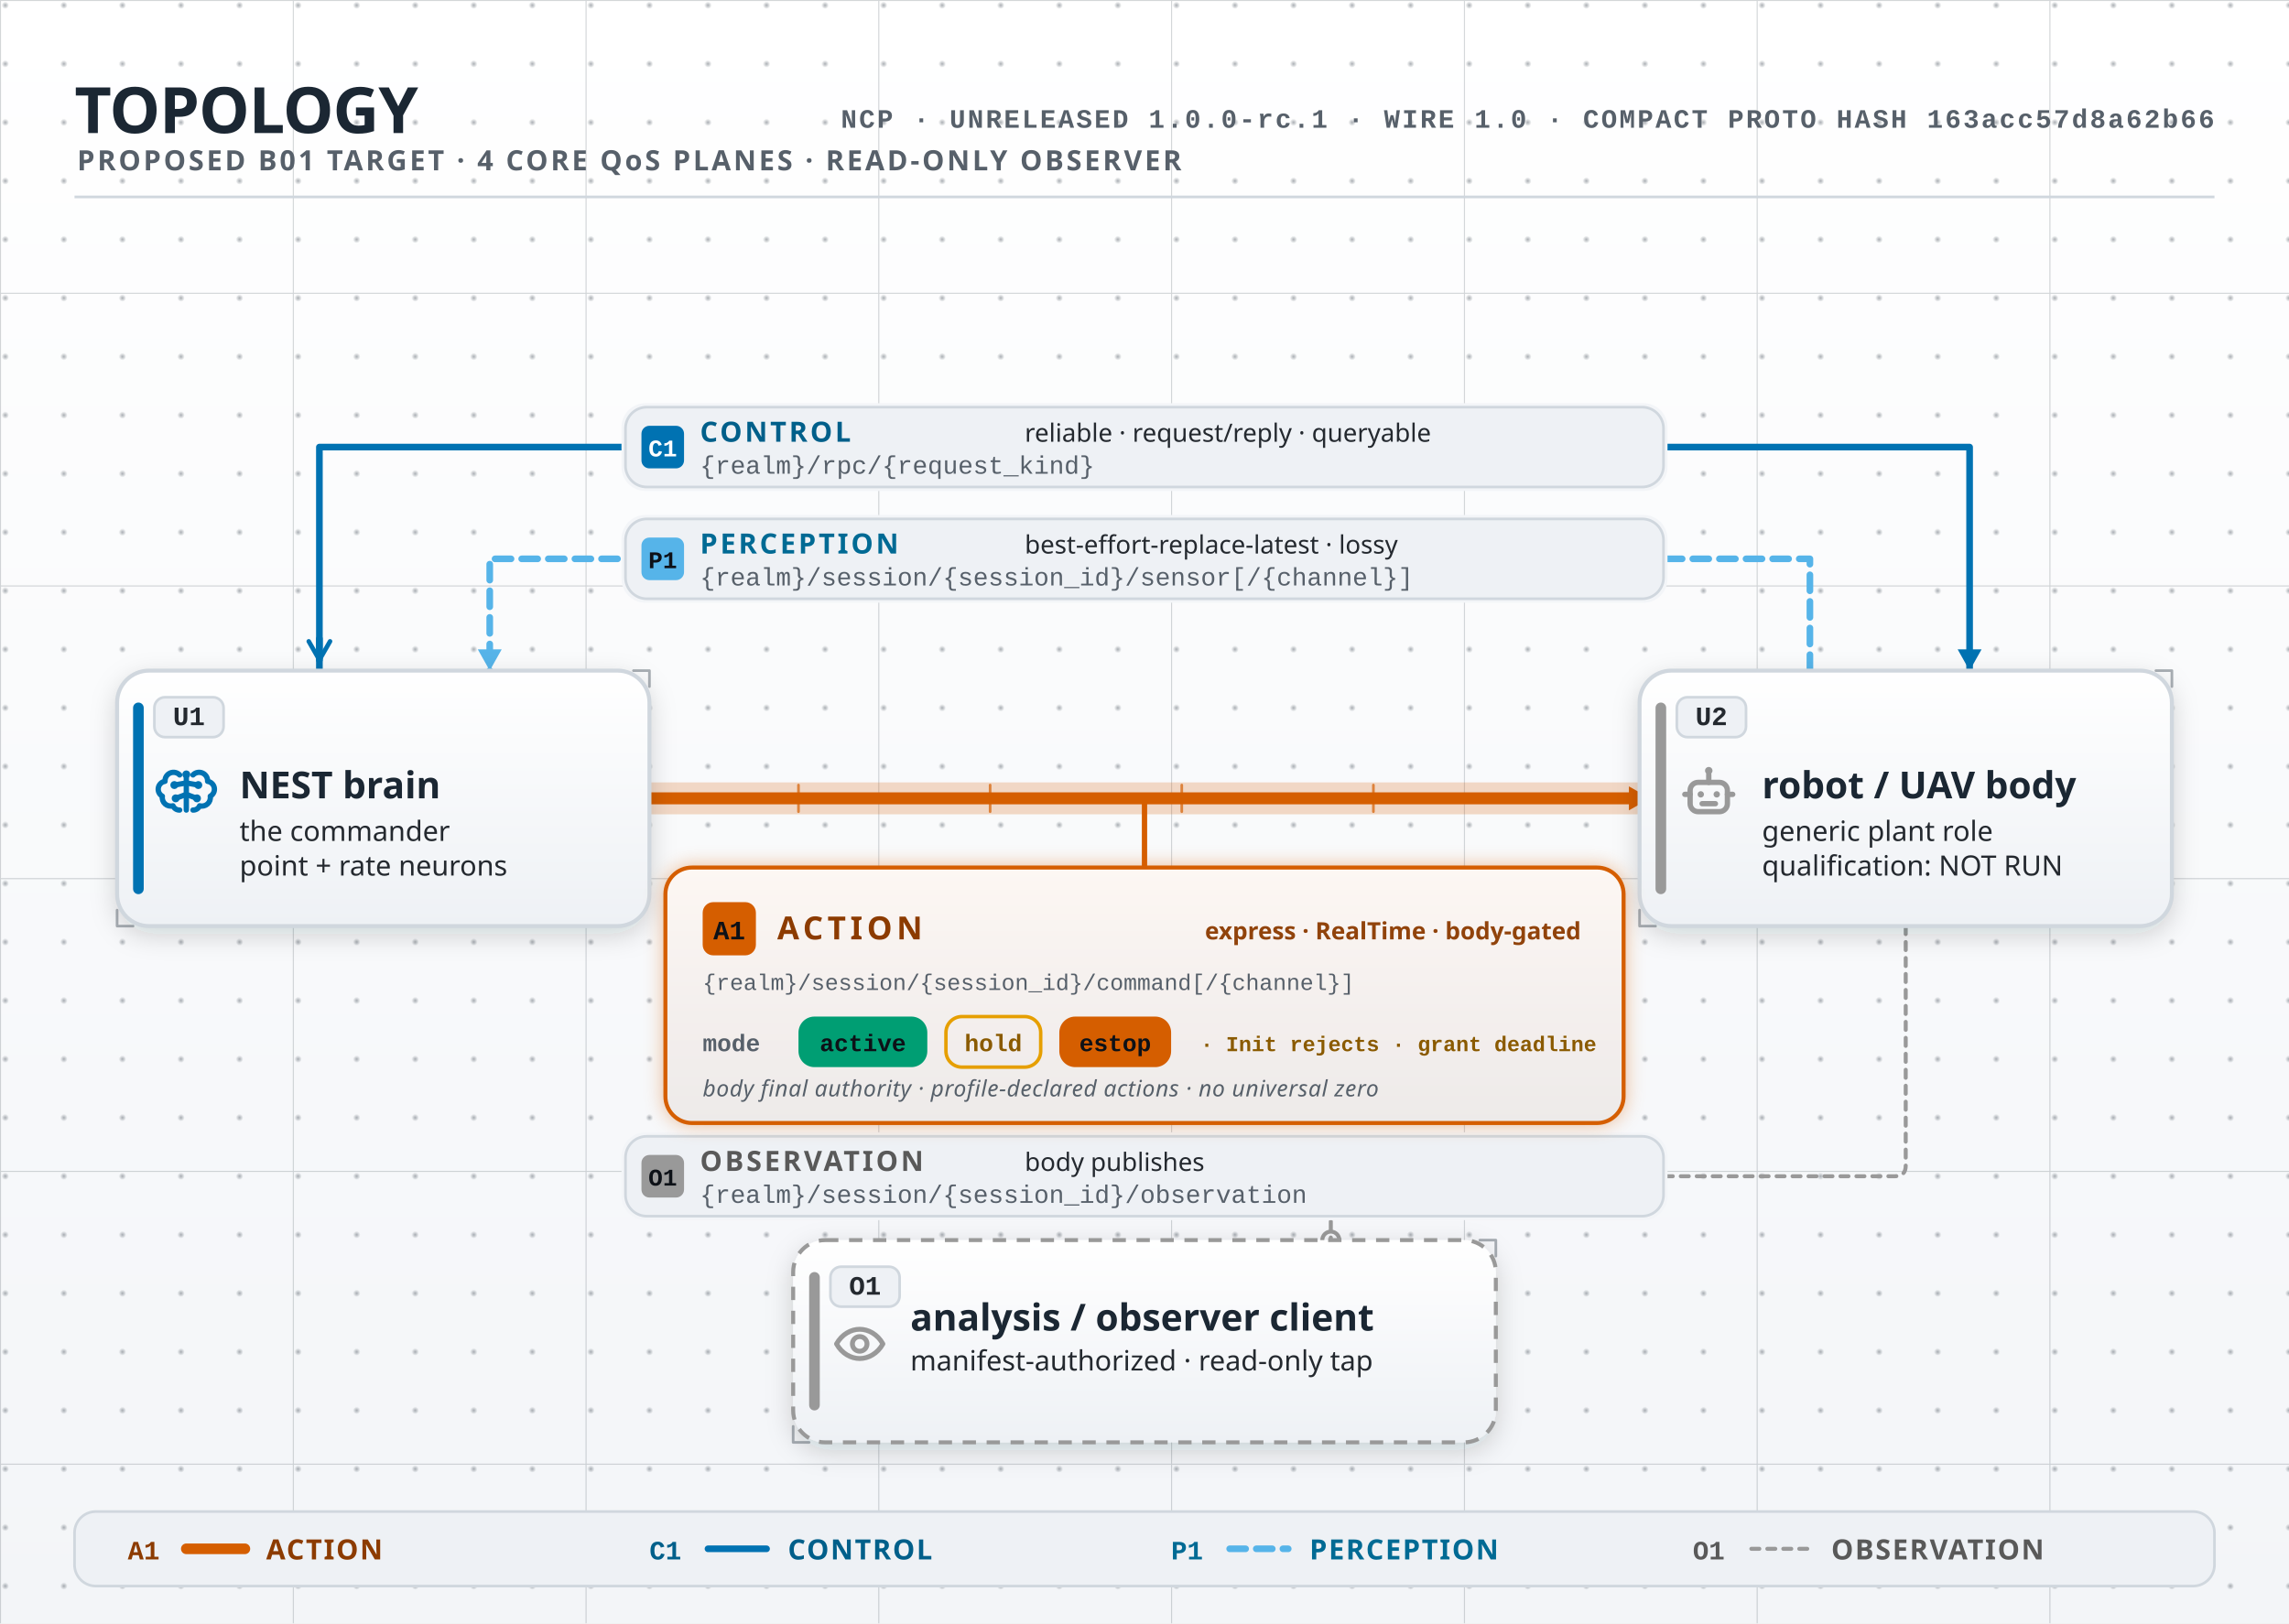
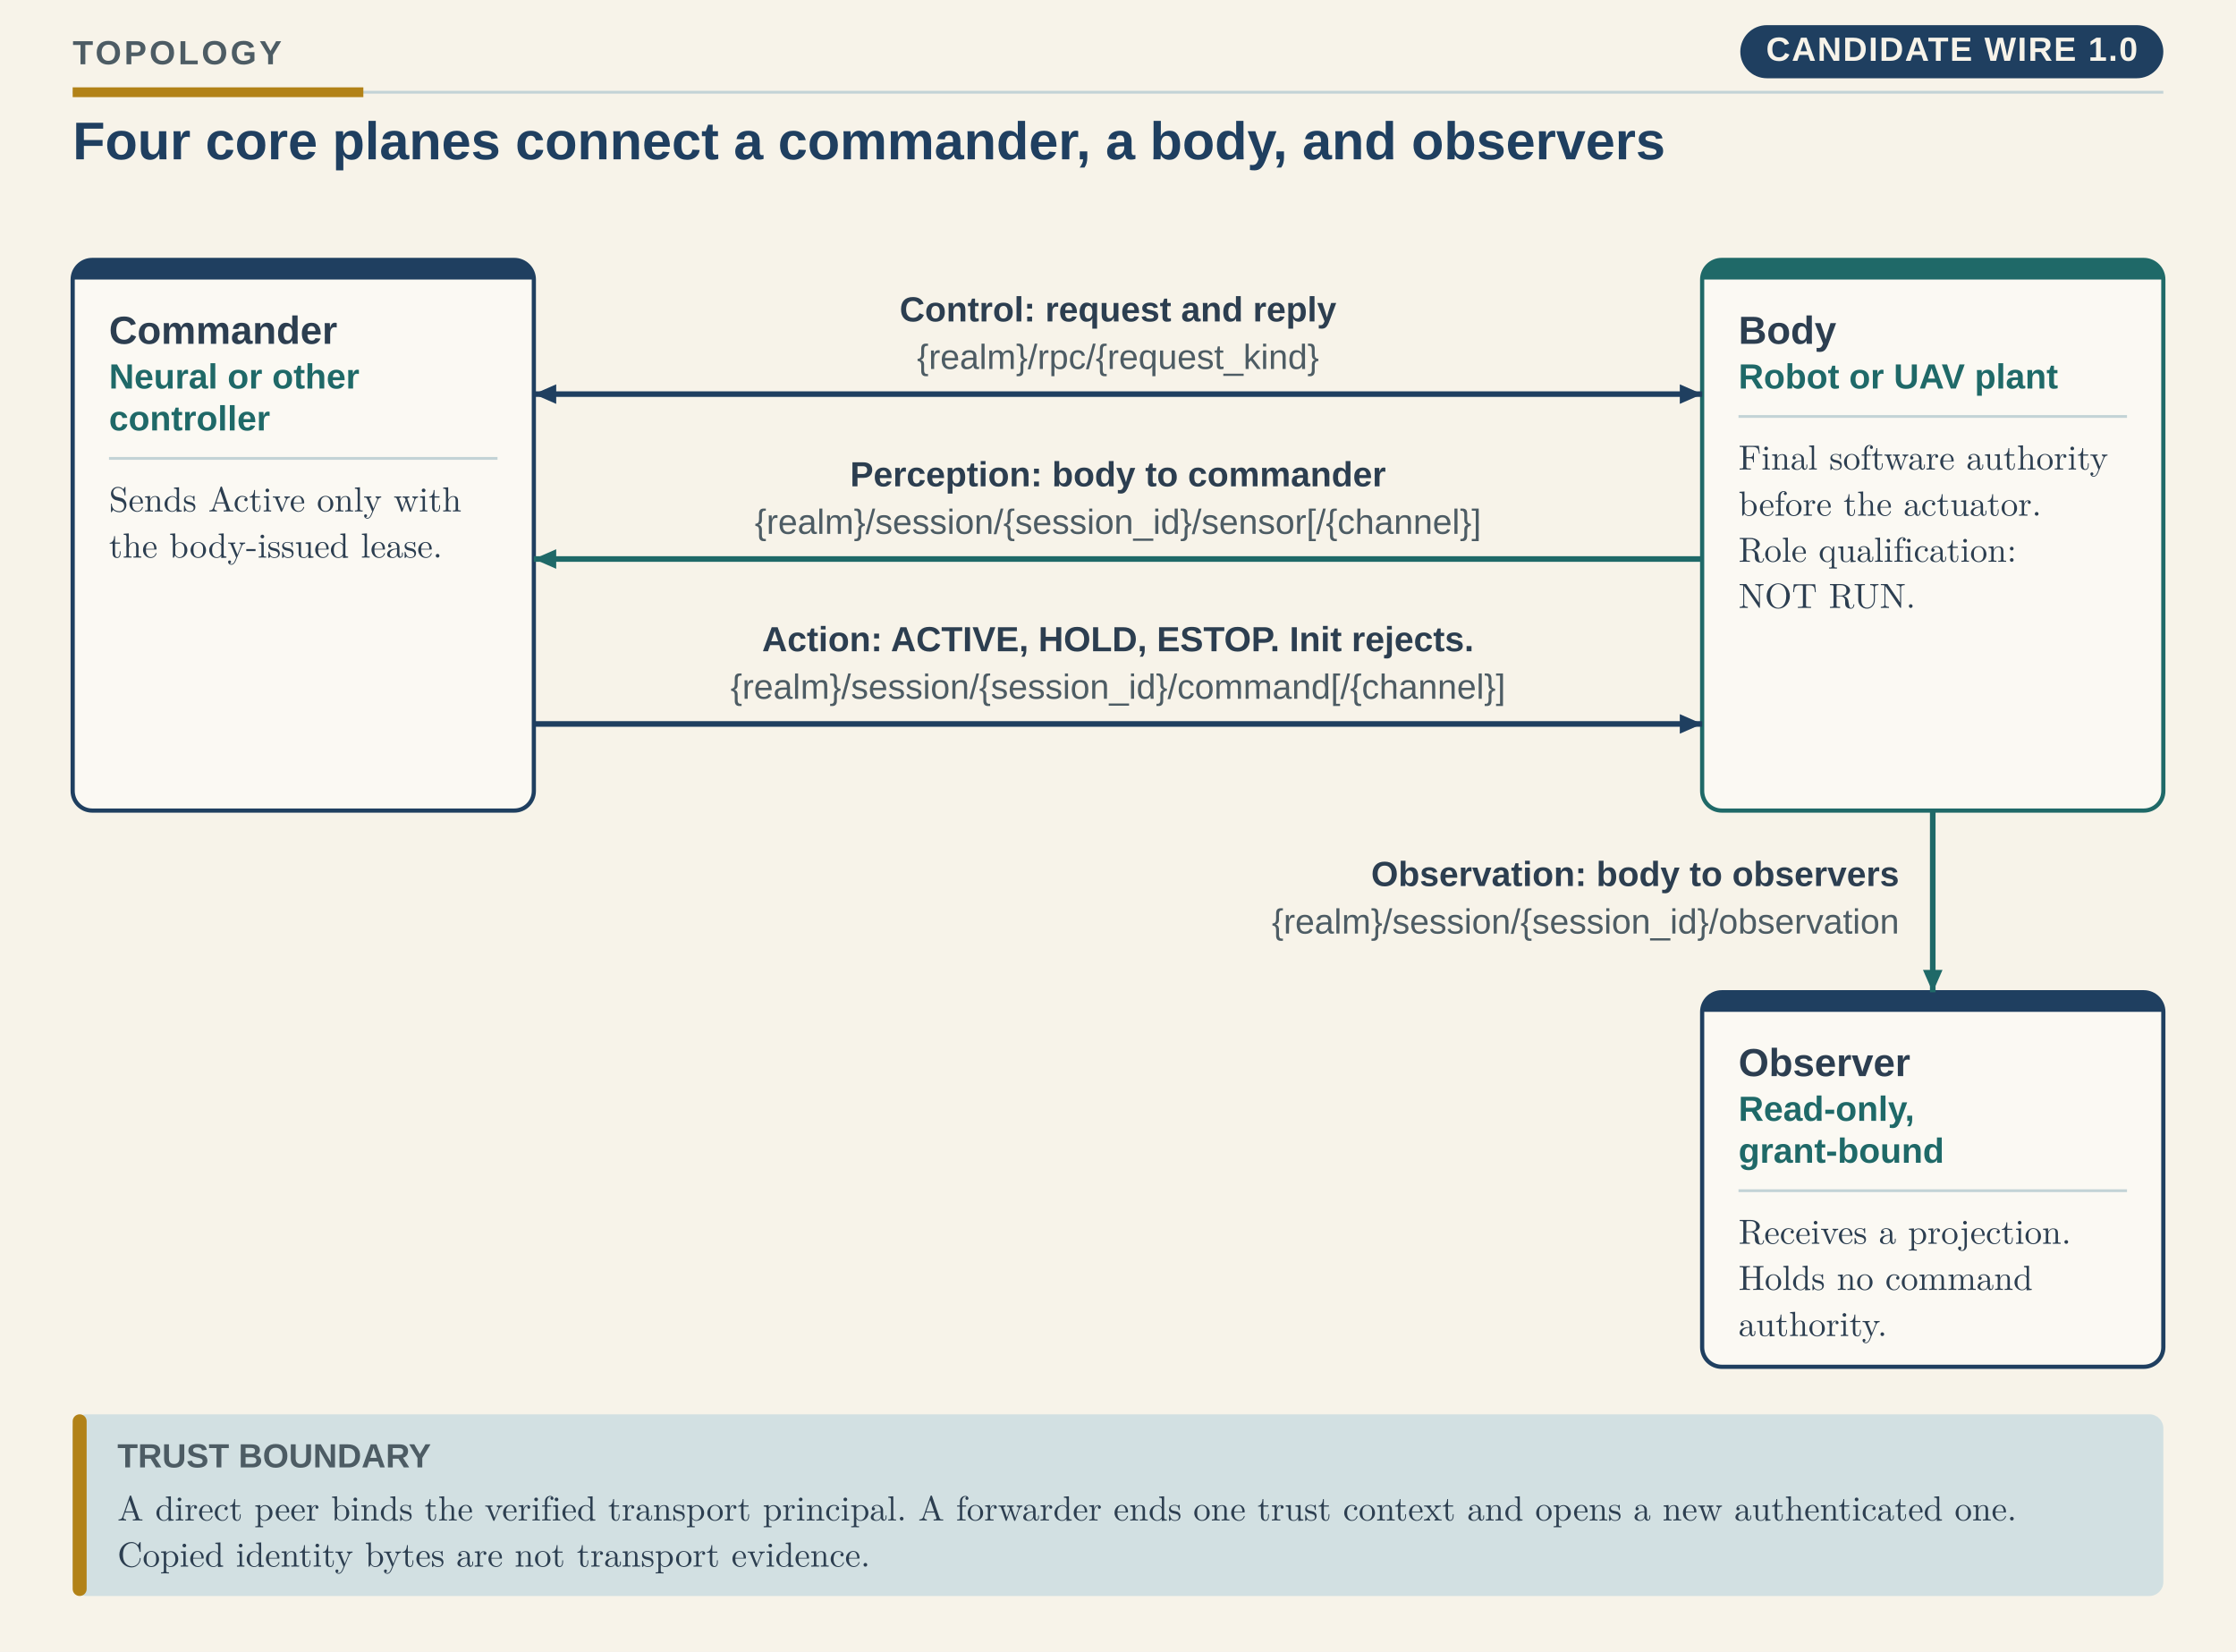
- <svg xmlns="http://www.w3.org/2000/svg" width="860" height="610" viewBox="0 0 860 610" font-family="-apple-system, BlinkMacSystemFont, 'Segoe UI', 'Noto Sans', Helvetica, Arial, sans-serif" role="img" aria-labelledby="ncp-topology-title ncp-topology-desc">
+ <svg xmlns="http://www.w3.org/2000/svg" xml:lang="en" width="1600" height="1182" viewBox="0 0 1600 1182" role="img" aria-labelledby="topology-title topology-desc">
  <defs>
-     <linearGradient id="pageBg" x1="0" y1="0" x2="0" y2="1">
-       <stop offset="0" stop-color="#ffffff" />
-       <stop offset="1" stop-color="#f3f5f8" />
-     </linearGradient>
-     <linearGradient id="surface" x1="0" y1="0" x2="0" y2="1">
-       <stop offset="0" stop-color="#ffffff" />
-       <stop offset="1" stop-color="#eef1f5" />
-     </linearGradient>
-     <linearGradient id="busAction" x1="0" y1="0" x2="1" y2="0">
-       <stop offset="0" stop-color="#D55E00" stop-opacity="1" />
-       <stop offset="0.5" stop-color="#D55E00" stop-opacity="1" />
-       <stop offset="1" stop-color="#b94f00" stop-opacity="1" />
-     </linearGradient>
-     <linearGradient id="contractHero" x1="0" y1="0" x2="1" y2="1">
-       <stop offset="0" stop-color="#6D28D9" />
-       <stop offset="1" stop-color="#5b21b6" />
-     </linearGradient>
-     <radialGradient id="gridDot" cx="0.5" cy="0.5" r="0.5">
-       <stop offset="0" stop-color="#57606a" stop-opacity="0.5" />
-       <stop offset="1" stop-color="#57606a" stop-opacity="0" />
-     </radialGradient>
-     <pattern id="grid" width="22" height="22" patternUnits="userSpaceOnUse">
-       <circle cx="2" cy="2" r="1.4" fill="url(#gridDot)" />
+     <style>.s{font-family:'Source Sans Pro', 'Source Sans 3', Arial, 'Liberation Sans', 'Helvetica Neue', Helvetica, sans-serif}.r{font-family:'Latin Modern Roman', 'LM Roman 10', 'Times New Roman', 'Liberation Serif', Times, serif}</style>
+     <marker id="topology-arrow-lapis" viewBox="0 0 16 14" refX="16" refY="7" markerWidth="16" markerHeight="14" markerUnits="userSpaceOnUse" orient="auto-start-reverse">
+       <path d="M0,0 L16,7 L0,14 z" fill="#1F3F60" />
+     </marker>
+     <marker id="topology-arrow-turquoise" viewBox="0 0 16 14" refX="16" refY="7" markerWidth="16" markerHeight="14" markerUnits="userSpaceOnUse" orient="auto-start-reverse">
+       <path d="M0,0 L16,7 L0,14 z" fill="#1F6968" />
+     </marker>
+     <pattern id="topology-hatch" width="12" height="12" patternUnits="userSpaceOnUse" patternTransform="rotate(40)">
+       <line x1="0" y1="0" x2="0" y2="12" stroke="#B28218" stroke-width="3" />
    </pattern>
-     <pattern id="gridMajor" width="110" height="110" patternUnits="userSpaceOnUse">
-       <path d="M110 0H0V110" fill="none" stroke="#57606a" stroke-width="0.75" stroke-opacity="0.26" />
-     </pattern>
-     <filter id="soft" x="-40%" y="-40%" width="180%" height="180%" color-interpolation-filters="sRGB">
-       <feDropShadow dx="0" dy="3" stdDeviation="5" flood-color="#1b2733" flood-opacity="0.18" />
-     </filter>
-     <filter id="halo" x="-60%" y="-60%" width="220%" height="220%" color-interpolation-filters="sRGB">
-       <feGaussianBlur stdDeviation="3" />
-     </filter>
-     <filter id="glow" x="-90%" y="-90%" width="280%" height="280%" color-interpolation-filters="sRGB">
-       <feGaussianBlur in="SourceAlpha" stdDeviation="3.4" result="b" />
-       <feFlood flood-color="#D55E00" flood-opacity="0.4" />
-       <feComposite in2="b" operator="in" result="g" />
-       <feMerge>
-         <feMergeNode in="g" />
-         <feMergeNode in="SourceGraphic" />
-       </feMerge>
-     </filter>
-     <marker id="arrowAction" markerUnits="userSpaceOnUse" markerWidth="12" markerHeight="12" refX="9" refY="5.5" orient="auto">
-       <path d="M1,1 L9,5.5 L1,10 Z" fill="#D55E00" />
-     </marker>
-     <marker id="arrowControl" markerUnits="userSpaceOnUse" markerWidth="12" markerHeight="12" refX="9" refY="5.5" orient="auto">
-       <path d="M1,1 L9,5.5 L1,10 Z" fill="#0072B2" />
-     </marker>
-     <marker id="replyControl" markerUnits="userSpaceOnUse" markerWidth="12" markerHeight="12" refX="9" refY="5.5" orient="auto">
-       <path d="M2,1.5 L9,5.5 L2,9.5" fill="none" stroke="#0072B2" stroke-width="1.7" stroke-linecap="round" stroke-linejoin="round" />
-     </marker>
-     <marker id="arrowPercep" markerUnits="userSpaceOnUse" markerWidth="12" markerHeight="12" refX="9" refY="5.5" orient="auto">
-       <path d="M1,1 L9,5.5 L1,10 Z" fill="#56B4E9" />
-     </marker>
-     <marker id="tapObserve" markerUnits="userSpaceOnUse" markerWidth="10" markerHeight="10" refX="5" refY="5" orient="auto">
-       <circle cx="5" cy="5" r="3.2" fill="none" stroke="#999999" stroke-width="1.5" />
-     </marker>
-     <marker id="arrowContract" markerUnits="userSpaceOnUse" markerWidth="12" markerHeight="12" refX="9" refY="5.5" orient="auto">
-       <path d="M1,1 L9,5.5 L1,10 Z" fill="#6D28D9" />
-     </marker>
-     <marker id="submoduleArrow" markerUnits="userSpaceOnUse" markerWidth="12" markerHeight="12" refX="9" refY="5.5" orient="auto">
-       <path d="M2,1.5 L9,5.5 L2,9.5" fill="none" stroke="#999999" stroke-width="1.7" stroke-linecap="round" stroke-linejoin="round" />
-     </marker>
-     <marker id="arrowActive" markerUnits="userSpaceOnUse" markerWidth="12" markerHeight="12" refX="9" refY="5.5" orient="auto">
-       <path d="M1,1 L9,5.5 L1,10 Z" fill="#009E73" />
-     </marker>
-     <marker id="arrowEstop" markerUnits="userSpaceOnUse" markerWidth="12" markerHeight="12" refX="9" refY="5.5" orient="auto">
-       <path d="M1,1 L9,5.5 L1,10 Z" fill="#D55E00" stroke="#ffd9c2" stroke-width="0.6" />
-     </marker>
-     <marker id="arrowHold" markerUnits="userSpaceOnUse" markerWidth="12" markerHeight="12" refX="9" refY="5.5" orient="auto">
-       <path d="M1,1 L9,5.5 L1,10 Z" fill="#E69F00" />
-     </marker>
-     <marker id="arrowMut" markerUnits="userSpaceOnUse" markerWidth="12" markerHeight="12" refX="9" refY="5.5" orient="auto">
-       <path d="M1,1 L9,5.5 L1,10 Z" fill="#57606a" />
-     </marker>
-     <marker id="arrowConfig" markerUnits="userSpaceOnUse" markerWidth="12" markerHeight="12" refX="9" refY="5.5" orient="auto">
-       <path d="M1,1 L9,5.5 L1,10 Z" fill="#CC79A7" />
-     </marker>
-     <filter id="glowContract" x="-90%" y="-90%" width="280%" height="280%" color-interpolation-filters="sRGB">
-       <feGaussianBlur in="SourceAlpha" stdDeviation="3.4" result="b" />
-       <feFlood flood-color="#6D28D9" flood-opacity="0.4" />
-       <feComposite in2="b" operator="in" result="g" />
-       <feMerge>
-         <feMergeNode in="g" />
-         <feMergeNode in="SourceGraphic" />
-       </feMerge>
-     </filter>
-     <filter id="glowActive" x="-90%" y="-90%" width="280%" height="280%" color-interpolation-filters="sRGB">
-       <feGaussianBlur in="SourceAlpha" stdDeviation="3.4" result="b" />
-       <feFlood flood-color="#009E73" flood-opacity="0.4" />
-       <feComposite in2="b" operator="in" result="g" />
-       <feMerge>
-         <feMergeNode in="g" />
-         <feMergeNode in="SourceGraphic" />
-       </feMerge>
-     </filter>
  </defs>
-   <rect x="0" y="0" width="860" height="610" rx="0" fill="url(#pageBg)" />
-   <rect x="0" y="0" width="860" height="610" rx="0" fill="url(#gridMajor)" />
-   <rect x="0" y="0" width="860" height="610" rx="0" fill="url(#grid)" />
-   <text x="28" y="50" font-family="-apple-system, BlinkMacSystemFont, 'Segoe UI', 'Noto Sans', Helvetica, Arial, sans-serif" font-size="24" font-weight="800" font-style="normal" fill="#1b2733" text-anchor="start" letter-spacing="-0.3" text-rendering="geometricPrecision">TOPOLOGY</text>
-   <text x="29" y="64" font-family="-apple-system, BlinkMacSystemFont, 'Segoe UI', 'Noto Sans', Helvetica, Arial, sans-serif" font-size="10.5" font-weight="600" font-style="normal" fill="#57606a" text-anchor="start" letter-spacing="1.0" text-rendering="geometricPrecision">PROPOSED B01 TARGET  ·  4 CORE QoS PLANES  ·  READ-ONLY OBSERVER</text>
-   <line x1="28" y1="74" x2="832" y2="74" stroke="#d0d7de" stroke-width="1" stroke-linecap="butt" />
-   <text x="832" y="48" font-family="ui-monospace, SFMono-Regular, 'SF Mono', Menlo, Consolas, 'Liberation Mono', monospace" font-size="10" font-weight="600" font-style="normal" fill="#57606a" text-anchor="end" letter-spacing="0.8" text-rendering="geometricPrecision">NCP · UNRELEASED 1.0.0-rc.1 · WIRE 1.0 · COMPACT PROTO HASH 163acc57d8a62b66</text>
-   <path d="M716,348 L716,438 Q716,442 712,442 L504,442 Q500,442 500,446 L500,466" fill="none" stroke="#999999" stroke-width="1.5" stroke-linecap="round" stroke-linejoin="round" stroke-dasharray="3 3" marker-end="url(#tapObserve)" />
-   <path d="M680,252 L680,210 L184,210 L184,252" fill="none" stroke="#56B4E9" stroke-width="2.5" stroke-linecap="round" stroke-linejoin="round" stroke-dasharray="6 4" marker-end="url(#arrowPercep)" />
-   <path d="M120,252 L120,168 L740,168 L740,252" fill="none" stroke="#0072B2" stroke-width="2.5" stroke-linecap="round" stroke-linejoin="round" marker-end="url(#arrowControl)" />
-   <path d="M120,240 L120,248" fill="none" stroke="#0072B2" stroke-width="2.5" stroke-linecap="round" stroke-linejoin="round" marker-end="url(#replyControl)" />
-   <line x1="244" y1="300" x2="620" y2="300" stroke="#D55E00" stroke-width="12" stroke-linecap="round" stroke-opacity="0.22" />
-   <line x1="244" y1="300" x2="620" y2="300" stroke="#D55E00" stroke-width="4.5" stroke-linecap="round" marker-end="url(#arrowAction)" />
-   <line x1="300" y1="295" x2="300" y2="305" stroke="#D55E00" stroke-width="1" stroke-linecap="round" stroke-opacity="0.7" />
-   <line x1="372" y1="295" x2="372" y2="305" stroke="#D55E00" stroke-width="1" stroke-linecap="round" stroke-opacity="0.7" />
-   <line x1="444" y1="295" x2="444" y2="305" stroke="#D55E00" stroke-width="1" stroke-linecap="round" stroke-opacity="0.7" />
-   <line x1="516" y1="295" x2="516" y2="305" stroke="#D55E00" stroke-width="1" stroke-linecap="round" stroke-opacity="0.7" />
-   <rect x="44" y="252" width="200" height="96" rx="12" fill="url(#surface)" filter="url(#soft)" />
-   <rect x="44" y="252" width="200" height="96" rx="12" fill="none" stroke="#d0d7de" stroke-width="1.5" />
-   <rect x="50" y="264" width="4" height="72" rx="2" fill="#0072B2" />
-   <path d="M238,252 L244,252 L244,258" fill="none" stroke="#57606a" stroke-width="1" stroke-linecap="round" stroke-linejoin="round" stroke-opacity="0.5" />
-   <path d="M44,342 L44,348 L50,348" fill="none" stroke="#57606a" stroke-width="1" stroke-linecap="round" stroke-linejoin="round" stroke-opacity="0.5" />
-   <rect x="58" y="262" width="26" height="15" rx="4" fill="#eef1f5" stroke="#d0d7de" stroke-width="1" />
-   <text x="71" y="272.5" font-family="ui-monospace, SFMono-Regular, 'SF Mono', Menlo, Consolas, 'Liberation Mono', monospace" font-size="10" font-weight="700" font-style="normal" fill="#24292f" text-anchor="middle" text-rendering="geometricPrecision">U1</text>
-   <g transform="translate(58,286) scale(1)" fill="none" stroke="#0072B2" stroke-width="2" stroke-linecap="round" stroke-linejoin="round">
-     <path d="M9.5 5.2A3.2 3.2 0 0 0 4 7.6a3 3 0 0 0-1 5.6a3.2 3.2 0 0 0 4 3.6a2.6 2.6 0 0 0 2.5 1.6" />
-     <path d="M14.5 5.2A3.2 3.2 0 0 1 20 7.6a3 3 0 0 1 1 5.6a3.2 3.2 0 0 1-4 3.6a2.6 2.6 0 0 1-2.5 1.6" />
-     <path d="M12 5v13.4" />
-     <circle cx="12" cy="5" r="0.5" fill="#0072B2" stroke="#0072B2" />
-     <circle cx="7.5" cy="9" r="0.5" fill="#0072B2" stroke="#0072B2" />
-     <circle cx="16.5" cy="9" r="0.5" fill="#0072B2" stroke="#0072B2" />
-     <circle cx="8" cy="14" r="0.5" fill="#0072B2" stroke="#0072B2" />
-     <circle cx="16" cy="14" r="0.5" fill="#0072B2" stroke="#0072B2" />
-     <path d="M12 8.2 7.5 9M12 8.2 16.5 9M12 12.5 8 14M12 12.5 16 14" />
-   </g>
-   <text x="90" y="300" font-family="-apple-system, BlinkMacSystemFont, 'Segoe UI', 'Noto Sans', Helvetica, Arial, sans-serif" font-size="14" font-weight="700" font-style="normal" fill="#1b2733" text-anchor="start" text-rendering="geometricPrecision">NEST brain</text>
-   <text x="90" y="316" font-family="-apple-system, BlinkMacSystemFont, 'Segoe UI', 'Noto Sans', Helvetica, Arial, sans-serif" font-size="10.5" font-weight="500" font-style="normal" fill="#24292f" text-anchor="start" text-rendering="geometricPrecision">the commander</text>
-   <text x="90" y="329" font-family="-apple-system, BlinkMacSystemFont, 'Segoe UI', 'Noto Sans', Helvetica, Arial, sans-serif" font-size="10.5" font-weight="500" font-style="normal" fill="#24292f" text-anchor="start" text-rendering="geometricPrecision">point + rate neurons</text>
-   <rect x="616" y="252" width="200" height="96" rx="12" fill="url(#surface)" filter="url(#soft)" />
-   <rect x="616" y="252" width="200" height="96" rx="12" fill="none" stroke="#d0d7de" stroke-width="1.5" />
-   <rect x="622" y="264" width="4" height="72" rx="2" fill="#999999" />
-   <path d="M810,252 L816,252 L816,258" fill="none" stroke="#57606a" stroke-width="1" stroke-linecap="round" stroke-linejoin="round" stroke-opacity="0.5" />
-   <path d="M616,342 L616,348 L622,348" fill="none" stroke="#57606a" stroke-width="1" stroke-linecap="round" stroke-linejoin="round" stroke-opacity="0.5" />
-   <rect x="630" y="262" width="26" height="15" rx="4" fill="#eef1f5" stroke="#d0d7de" stroke-width="1" />
-   <text x="643" y="272.5" font-family="ui-monospace, SFMono-Regular, 'SF Mono', Menlo, Consolas, 'Liberation Mono', monospace" font-size="10" font-weight="700" font-style="normal" fill="#24292f" text-anchor="middle" text-rendering="geometricPrecision">U2</text>
-   <g transform="translate(630,286) scale(1)" fill="none" stroke="#999999" stroke-width="2" stroke-linecap="round" stroke-linejoin="round">
-     <rect x="5" y="8" width="14" height="11" rx="3" />
-     <path d="M12 8V5" />
-     <circle cx="12" cy="3.6" r="1.4" fill="#999999" stroke="none" />
-     <circle cx="9" cy="12.5" r="1.2" fill="#999999" stroke="none" />
-     <circle cx="15" cy="12.5" r="1.2" fill="#999999" stroke="none" />
-     <path d="M9.5 16h5" />
-     <path d="M5 12.5H3M19 12.5h2" />
-   </g>
-   <text x="662" y="300" font-family="-apple-system, BlinkMacSystemFont, 'Segoe UI', 'Noto Sans', Helvetica, Arial, sans-serif" font-size="14" font-weight="700" font-style="normal" fill="#1b2733" text-anchor="start" text-rendering="geometricPrecision">robot / UAV body</text>
-   <text x="662" y="316" font-family="-apple-system, BlinkMacSystemFont, 'Segoe UI', 'Noto Sans', Helvetica, Arial, sans-serif" font-size="10.5" font-weight="500" font-style="normal" fill="#24292f" text-anchor="start" text-rendering="geometricPrecision">generic plant role</text>
-   <text x="662" y="329" font-family="-apple-system, BlinkMacSystemFont, 'Segoe UI', 'Noto Sans', Helvetica, Arial, sans-serif" font-size="10.5" font-weight="500" font-style="normal" fill="#24292f" text-anchor="start" text-rendering="geometricPrecision">qualification: NOT RUN</text>
-   <rect x="298" y="466" width="264" height="76" rx="12" fill="url(#surface)" filter="url(#soft)" />
-   <rect x="298" y="466" width="264" height="76" rx="12" fill="none" stroke="#999999" stroke-width="1.5" stroke-dasharray="5 4" fill-opacity="0.7" />
-   <rect x="304" y="478" width="4" height="52" rx="2" fill="#999999" />
-   <path d="M556,466 L562,466 L562,472" fill="none" stroke="#57606a" stroke-width="1" stroke-linecap="round" stroke-linejoin="round" stroke-opacity="0.5" />
-   <path d="M298,536 L298,542 L304,542" fill="none" stroke="#57606a" stroke-width="1" stroke-linecap="round" stroke-linejoin="round" stroke-opacity="0.5" />
-   <rect x="312" y="476" width="26" height="15" rx="4" fill="#eef1f5" stroke="#d0d7de" stroke-width="1" />
-   <text x="325" y="486.5" font-family="ui-monospace, SFMono-Regular, 'SF Mono', Menlo, Consolas, 'Liberation Mono', monospace" font-size="10" font-weight="700" font-style="normal" fill="#24292f" text-anchor="middle" text-rendering="geometricPrecision">O1</text>
-   <g transform="translate(312,494) scale(0.9167)" fill="none" stroke="#999999" stroke-width="2" stroke-linecap="round" stroke-linejoin="round">
-     <path d="M2.5 12c2.2-4 6-6 9.5-6s7.3 2 9.5 6c-2.2 4-6 6-9.5 6s-7.3-2-9.5-6Z" />
-     <circle cx="12" cy="12" r="3" />
-   </g>
-   <text x="342" y="500" font-family="-apple-system, BlinkMacSystemFont, 'Segoe UI', 'Noto Sans', Helvetica, Arial, sans-serif" font-size="14" font-weight="700" font-style="normal" fill="#1b2733" text-anchor="start" text-rendering="geometricPrecision">analysis / observer client</text>
-   <text x="342" y="515" font-family="-apple-system, BlinkMacSystemFont, 'Segoe UI', 'Noto Sans', Helvetica, Arial, sans-serif" font-size="10.5" font-weight="500" font-style="normal" fill="#24292f" text-anchor="start" text-rendering="geometricPrecision">manifest-authorized · read-only tap</text>
-   <rect x="233.5" y="151.5" width="393" height="33" rx="9" fill="#f3f5f8" />
-   <rect x="235.0" y="153.0" width="390" height="30" rx="8" fill="#eef1f5" stroke="#d0d7de" stroke-width="1" />
-   <rect x="241.0" y="160.0" width="16" height="16" rx="3" fill="#0072B2" />
-   <text x="249.0" y="171.5" font-family="ui-monospace, SFMono-Regular, 'SF Mono', Menlo, Consolas, 'Liberation Mono', monospace" font-size="9" font-weight="700" font-style="normal" fill="#ffffff" text-anchor="middle" text-rendering="geometricPrecision">C1</text>
-   <text x="263.0" y="166.0" font-family="-apple-system, BlinkMacSystemFont, 'Segoe UI', 'Noto Sans', Helvetica, Arial, sans-serif" font-size="10.5" font-weight="700" font-style="normal" fill="#005F8A" text-anchor="start" letter-spacing="1.0" text-rendering="geometricPrecision">CONTROL</text>
-   <text x="263.0" y="178.0" font-family="ui-monospace, SFMono-Regular, 'SF Mono', Menlo, Consolas, 'Liberation Mono', monospace" font-size="9.5" font-weight="500" font-style="normal" fill="#57606a" text-anchor="start" text-rendering="geometricPrecision">{realm}/rpc/{request_kind}</text>
-   <text x="385.0" y="166.0" font-family="-apple-system, BlinkMacSystemFont, 'Segoe UI', 'Noto Sans', Helvetica, Arial, sans-serif" font-size="9.5" font-weight="500" font-style="normal" fill="#24292f" text-anchor="start" text-rendering="geometricPrecision">reliable · request/reply · queryable</text>
-   <rect x="233.5" y="193.5" width="393" height="33" rx="9" fill="#f3f5f8" />
-   <rect x="235.0" y="195.0" width="390" height="30" rx="8" fill="#eef1f5" stroke="#d0d7de" stroke-width="1" />
-   <rect x="241.0" y="202.0" width="16" height="16" rx="3" fill="#56B4E9" />
-   <text x="249.0" y="213.5" font-family="ui-monospace, SFMono-Regular, 'SF Mono', Menlo, Consolas, 'Liberation Mono', monospace" font-size="9" font-weight="700" font-style="normal" fill="#0d1117" text-anchor="middle" text-rendering="geometricPrecision">P1</text>
-   <text x="263.0" y="208.0" font-family="-apple-system, BlinkMacSystemFont, 'Segoe UI', 'Noto Sans', Helvetica, Arial, sans-serif" font-size="10.5" font-weight="700" font-style="normal" fill="#006A94" text-anchor="start" letter-spacing="1.0" text-rendering="geometricPrecision">PERCEPTION</text>
-   <text x="263.0" y="220.0" font-family="ui-monospace, SFMono-Regular, 'SF Mono', Menlo, Consolas, 'Liberation Mono', monospace" font-size="9.5" font-weight="500" font-style="normal" fill="#57606a" text-anchor="start" text-rendering="geometricPrecision">{realm}/session/{session_id}/sensor[/{channel}]</text>
-   <text x="385.0" y="208.0" font-family="-apple-system, BlinkMacSystemFont, 'Segoe UI', 'Noto Sans', Helvetica, Arial, sans-serif" font-size="9.5" font-weight="500" font-style="normal" fill="#24292f" text-anchor="start" text-rendering="geometricPrecision">best-effort-replace-latest · lossy</text>
-   <rect x="233.5" y="425.5" width="393" height="33" rx="9" fill="#f3f5f8" />
-   <rect x="235.0" y="427.0" width="390" height="30" rx="8" fill="#eef1f5" stroke="#d0d7de" stroke-width="1" />
-   <rect x="241.0" y="434.0" width="16" height="16" rx="3" fill="#999999" />
-   <text x="249.0" y="445.5" font-family="ui-monospace, SFMono-Regular, 'SF Mono', Menlo, Consolas, 'Liberation Mono', monospace" font-size="9" font-weight="700" font-style="normal" fill="#0d1117" text-anchor="middle" text-rendering="geometricPrecision">O1</text>
-   <text x="263.0" y="440.0" font-family="-apple-system, BlinkMacSystemFont, 'Segoe UI', 'Noto Sans', Helvetica, Arial, sans-serif" font-size="10.5" font-weight="700" font-style="normal" fill="#595959" text-anchor="start" letter-spacing="1.0" text-rendering="geometricPrecision">OBSERVATION</text>
-   <text x="263.0" y="452.0" font-family="ui-monospace, SFMono-Regular, 'SF Mono', Menlo, Consolas, 'Liberation Mono', monospace" font-size="9.5" font-weight="500" font-style="normal" fill="#57606a" text-anchor="start" text-rendering="geometricPrecision">{realm}/session/{session_id}/observation</text>
-   <text x="385.0" y="440.0" font-family="-apple-system, BlinkMacSystemFont, 'Segoe UI', 'Noto Sans', Helvetica, Arial, sans-serif" font-size="9.5" font-weight="500" font-style="normal" fill="#24292f" text-anchor="start" text-rendering="geometricPrecision">body publishes</text>
-   <line x1="430" y1="300" x2="430" y2="326" stroke="#D55E00" stroke-width="2" stroke-linecap="round" />
-   <rect x="250" y="326" width="360" height="96" rx="10" fill="url(#surface)" stroke="#D55E00" stroke-width="1.5" filter="url(#glow)" />
-   <rect x="250" y="326" width="360" height="96" rx="10" fill="#D55E00" fill-opacity="0.05" />
-   <rect x="264" y="339" width="20" height="20" rx="4" fill="#D55E00" />
-   <text x="274" y="353" font-family="ui-monospace, SFMono-Regular, 'SF Mono', Menlo, Consolas, 'Liberation Mono', monospace" font-size="10" font-weight="700" font-style="normal" fill="#0d1117" text-anchor="middle" text-rendering="geometricPrecision">A1</text>
-   <text x="292" y="353" font-family="-apple-system, BlinkMacSystemFont, 'Segoe UI', 'Noto Sans', Helvetica, Arial, sans-serif" font-size="12" font-weight="700" font-style="normal" fill="#8C3B00" text-anchor="start" letter-spacing="1.6" text-rendering="geometricPrecision">ACTION</text>
-   <text x="594" y="353" font-family="-apple-system, BlinkMacSystemFont, 'Segoe UI', 'Noto Sans', Helvetica, Arial, sans-serif" font-size="9" font-weight="600" font-style="normal" fill="#8C3B00" fill-opacity="0.95" text-anchor="end" text-rendering="geometricPrecision">express · RealTime · body-gated</text>
-   <text x="264" y="372" font-family="ui-monospace, SFMono-Regular, 'SF Mono', Menlo, Consolas, 'Liberation Mono', monospace" font-size="8.5" font-weight="500" font-style="normal" fill="#57606a" text-anchor="start" text-rendering="geometricPrecision">{realm}/session/{session_id}/command[/{channel}]</text>
-   <text x="264" y="395" font-family="ui-monospace, SFMono-Regular, 'SF Mono', Menlo, Consolas, 'Liberation Mono', monospace" font-size="9" font-weight="600" font-style="normal" fill="#57606a" text-anchor="start" text-rendering="geometricPrecision">mode</text>
-   <rect x="300" y="382" width="48.4" height="19" rx="6" fill="#009E73" />
-   <text x="324.2" y="395" font-family="ui-monospace, SFMono-Regular, 'SF Mono', Menlo, Consolas, 'Liberation Mono', monospace" font-size="9" font-weight="700" font-style="normal" fill="#0d1117" text-anchor="middle" text-rendering="geometricPrecision">active</text>
-   <rect x="355.4" y="382" width="35.6" height="19" rx="6" fill="none" stroke="#E69F00" stroke-width="1.3" />
-   <text x="373.2" y="395" font-family="ui-monospace, SFMono-Regular, 'SF Mono', Menlo, Consolas, 'Liberation Mono', monospace" font-size="9" font-weight="700" font-style="normal" fill="#8A5A00" text-anchor="middle" text-rendering="geometricPrecision">hold</text>
-   <rect x="398.0" y="382" width="42.0" height="19" rx="6" fill="#D55E00" />
-   <text x="419.0" y="395" font-family="ui-monospace, SFMono-Regular, 'SF Mono', Menlo, Consolas, 'Liberation Mono', monospace" font-size="9" font-weight="700" font-style="normal" fill="#0d1117" text-anchor="middle" text-rendering="geometricPrecision">estop</text>
-   <text x="451.0" y="395" font-family="ui-monospace, SFMono-Regular, 'SF Mono', Menlo, Consolas, 'Liberation Mono', monospace" font-size="8" font-weight="600" font-style="normal" fill="#8A5A00" text-anchor="start" text-rendering="geometricPrecision">· Init rejects · grant deadline</text>
-   <text x="264" y="412" font-family="-apple-system, BlinkMacSystemFont, 'Segoe UI', 'Noto Sans', Helvetica, Arial, sans-serif" font-size="8.5" font-weight="500" font-style="italic" fill="#57606a" text-anchor="start" letter-spacing="0.2" text-rendering="geometricPrecision">body final authority · profile-declared actions · no universal zero</text>
-   <rect x="28" y="568" width="804" height="28" rx="8" fill="#eef1f5" stroke="#d0d7de" stroke-width="1" />
-   <text x="48" y="586" font-family="ui-monospace, SFMono-Regular, 'SF Mono', Menlo, Consolas, 'Liberation Mono', monospace" font-size="10" font-weight="700" font-style="normal" fill="#8C3B00" text-anchor="start" text-rendering="geometricPrecision">A1</text>
-   <line x1="70" y1="582" x2="92" y2="582" stroke="#D55E00" stroke-width="4" stroke-linecap="round" />
-   <text x="100" y="586" font-family="-apple-system, BlinkMacSystemFont, 'Segoe UI', 'Noto Sans', Helvetica, Arial, sans-serif" font-size="10.5" font-weight="700" font-style="normal" fill="#8C3B00" text-anchor="start" letter-spacing="0.6" text-rendering="geometricPrecision">ACTION</text>
-   <text x="244" y="586" font-family="ui-monospace, SFMono-Regular, 'SF Mono', Menlo, Consolas, 'Liberation Mono', monospace" font-size="10" font-weight="700" font-style="normal" fill="#005F8A" text-anchor="start" text-rendering="geometricPrecision">C1</text>
-   <line x1="266" y1="582" x2="288" y2="582" stroke="#0072B2" stroke-width="2.5" stroke-linecap="round" />
-   <text x="296" y="586" font-family="-apple-system, BlinkMacSystemFont, 'Segoe UI', 'Noto Sans', Helvetica, Arial, sans-serif" font-size="10.5" font-weight="700" font-style="normal" fill="#005F8A" text-anchor="start" letter-spacing="0.6" text-rendering="geometricPrecision">CONTROL</text>
-   <text x="440" y="586" font-family="ui-monospace, SFMono-Regular, 'SF Mono', Menlo, Consolas, 'Liberation Mono', monospace" font-size="10" font-weight="700" font-style="normal" fill="#006A94" text-anchor="start" text-rendering="geometricPrecision">P1</text>
-   <line x1="462" y1="582" x2="484" y2="582" stroke="#56B4E9" stroke-width="2.5" stroke-linecap="round" stroke-dasharray="6 4" />
-   <text x="492" y="586" font-family="-apple-system, BlinkMacSystemFont, 'Segoe UI', 'Noto Sans', Helvetica, Arial, sans-serif" font-size="10.5" font-weight="700" font-style="normal" fill="#006A94" text-anchor="start" letter-spacing="0.6" text-rendering="geometricPrecision">PERCEPTION</text>
-   <text x="636" y="586" font-family="ui-monospace, SFMono-Regular, 'SF Mono', Menlo, Consolas, 'Liberation Mono', monospace" font-size="10" font-weight="700" font-style="normal" fill="#595959" text-anchor="start" text-rendering="geometricPrecision">O1</text>
-   <line x1="658" y1="582" x2="680" y2="582" stroke="#999999" stroke-width="1.5" stroke-linecap="round" stroke-dasharray="3 3" />
-   <text x="688" y="586" font-family="-apple-system, BlinkMacSystemFont, 'Segoe UI', 'Noto Sans', Helvetica, Arial, sans-serif" font-size="10.5" font-weight="700" font-style="normal" fill="#595959" text-anchor="start" letter-spacing="0.6" text-rendering="geometricPrecision">OBSERVATION</text>
+   <rect width="1600" height="1182" fill="#F7F3E9" />
+   <rect x="1245.3" y="18" width="302.7" height="38" rx="19" fill="#1F3F60" />
+   <path d="M52 66 L1548 66" stroke="#C3D3D6" stroke-width="2" fill="none" stroke-linecap="butt" />
+   <path d="M52 66 L260 66" stroke="#B28218" stroke-width="7" fill="none" stroke-linecap="butt" />
+   <rect x="52" y="186" width="330" height="394" rx="14" fill="#FBF9F3" stroke="#1F3F60" stroke-width="3" />
+   <path d="M52 200 L52 200 Q52 186 66 186 L368 186 Q382 186 382 200 L382 200 Z" fill="#1F3F60" />
+   <path d="M78 328 L356 328" stroke="#C3D3D6" stroke-width="2" fill="none" stroke-linecap="butt" />
+   <rect x="1218" y="186" width="330" height="394" rx="14" fill="#FBF9F3" stroke="#1F6968" stroke-width="3" />
+   <path d="M1218 200 L1218 200 Q1218 186 1232 186 L1534 186 Q1548 186 1548 200 L1548 200 Z" fill="#1F6968" />
+   <path d="M1244 298 L1522 298" stroke="#C3D3D6" stroke-width="2" fill="none" stroke-linecap="butt" />
+   <rect x="1218" y="710" width="330" height="268" rx="14" fill="#FBF9F3" stroke="#1F3F60" stroke-width="3" />
+   <path d="M1218 724 L1218 724 Q1218 710 1232 710 L1534 710 Q1548 710 1548 724 L1548 724 Z" fill="#1F3F60" />
+   <path d="M1244 852 L1522 852" stroke="#C3D3D6" stroke-width="2" fill="none" stroke-linecap="butt" />
+   <rect x="52" y="1012" width="1496" height="130" rx="10" fill="#D2E0E2" />
+   <rect x="52" y="1012" width="10" height="130" rx="5" fill="#B28218" />
+   <path d="M382 282 L1218 282" fill="none" stroke="#1F3F60" stroke-width="4" stroke-linejoin="round" marker-end="url(#topology-arrow-lapis)" marker-start="url(#topology-arrow-lapis)" />
+   <path d="M1218 400 L382 400" fill="none" stroke="#1F6968" stroke-width="4" stroke-linejoin="round" marker-end="url(#topology-arrow-turquoise)" />
+   <path d="M382 518 L1218 518" fill="none" stroke="#1F3F60" stroke-width="4" stroke-linejoin="round" marker-end="url(#topology-arrow-lapis)" />
+   <path d="M1383 580 L1383 710" fill="none" stroke="#1F6968" stroke-width="4" stroke-linejoin="round" marker-end="url(#topology-arrow-turquoise)" />
+   <text x="1396.7" y="43.5" class="s" font-size="24" fill="#F7F3E9" font-weight="700" letter-spacing="1" text-anchor="middle">CANDIDATE WIRE 1.0</text>
+   <text x="52" y="46" class="s" font-size="24" fill="#4D5C64" font-weight="700" letter-spacing="2">TOPOLOGY</text>
+   <text x="52" y="114" class="s" font-size="38" fill="#1F3F60" font-weight="700">Four core planes connect a commander, a body, and observers</text>
+   <text x="78" y="246" class="s" font-size="28" fill="#2C3E50" font-weight="700">Commander</text>
+   <text x="78" y="278" class="s" font-size="25" fill="#1F6968" font-weight="600">Neural or other</text>
+   <text x="78" y="308" class="s" font-size="25" fill="#1F6968" font-weight="600">controller</text>
+   <text x="78" y="366" class="r" font-size="25" fill="#2C3E50">Sends Active only with</text>
+   <text x="78" y="399" class="r" font-size="25" fill="#2C3E50">the body-issued lease.</text>
+   <text x="1244" y="246" class="s" font-size="28" fill="#2C3E50" font-weight="700">Body</text>
+   <text x="1244" y="278" class="s" font-size="25" fill="#1F6968" font-weight="600">Robot or UAV plant</text>
+   <text x="1244" y="336" class="r" font-size="25" fill="#2C3E50">Final software authority</text>
+   <text x="1244" y="369" class="r" font-size="25" fill="#2C3E50">before the actuator.</text>
+   <text x="1244" y="402" class="r" font-size="25" fill="#2C3E50">Role qualification:</text>
+   <text x="1244" y="435" class="r" font-size="25" fill="#2C3E50">NOT RUN.</text>
+   <text x="800" y="230" class="s" font-size="25" fill="#2C3E50" font-weight="600" text-anchor="middle">Control: request and reply</text>
+   <text x="800" y="264" class="s" font-size="25" fill="#4D5C64" text-anchor="middle">{realm}/rpc/{request_kind}</text>
+   <text x="800" y="348" class="s" font-size="25" fill="#2C3E50" font-weight="600" text-anchor="middle">Perception: body to commander</text>
+   <text x="800" y="382" class="s" font-size="25" fill="#4D5C64" text-anchor="middle">{realm}/session/{session_id}/sensor[/{channel}]</text>
+   <text x="800" y="466" class="s" font-size="25" fill="#2C3E50" font-weight="600" text-anchor="middle">Action: ACTIVE, HOLD, ESTOP. Init rejects.</text>
+   <text x="800" y="500" class="s" font-size="25" fill="#4D5C64" text-anchor="middle">{realm}/session/{session_id}/command[/{channel}]</text>
+   <text x="1244" y="770" class="s" font-size="28" fill="#2C3E50" font-weight="700">Observer</text>
+   <text x="1244" y="802" class="s" font-size="25" fill="#1F6968" font-weight="600">Read-only,</text>
+   <text x="1244" y="832" class="s" font-size="25" fill="#1F6968" font-weight="600">grant-bound</text>
+   <text x="1244" y="890" class="r" font-size="25" fill="#2C3E50">Receives a projection.</text>
+   <text x="1244" y="923" class="r" font-size="25" fill="#2C3E50">Holds no command</text>
+   <text x="1244" y="956" class="r" font-size="25" fill="#2C3E50">authority.</text>
+   <text x="1359" y="634" class="s" font-size="25" fill="#2C3E50" font-weight="600" text-anchor="end">Observation: body to observers</text>
+   <text x="1359" y="668" class="s" font-size="25" fill="#4D5C64" text-anchor="end">{realm}/session/{session_id}/observation</text>
+   <text x="84" y="1050" class="s" font-size="24" fill="#4D5C64" font-weight="600">TRUST BOUNDARY</text>
+   <text x="84" y="1088" class="r" font-size="25" fill="#2C3E50">A direct peer binds the verified transport principal. A forwarder ends one trust context and opens a new authenticated one.</text>
+   <text x="84" y="1121" class="r" font-size="25" fill="#2C3E50">Copied identity bytes are not transport evidence.</text>
</svg>
